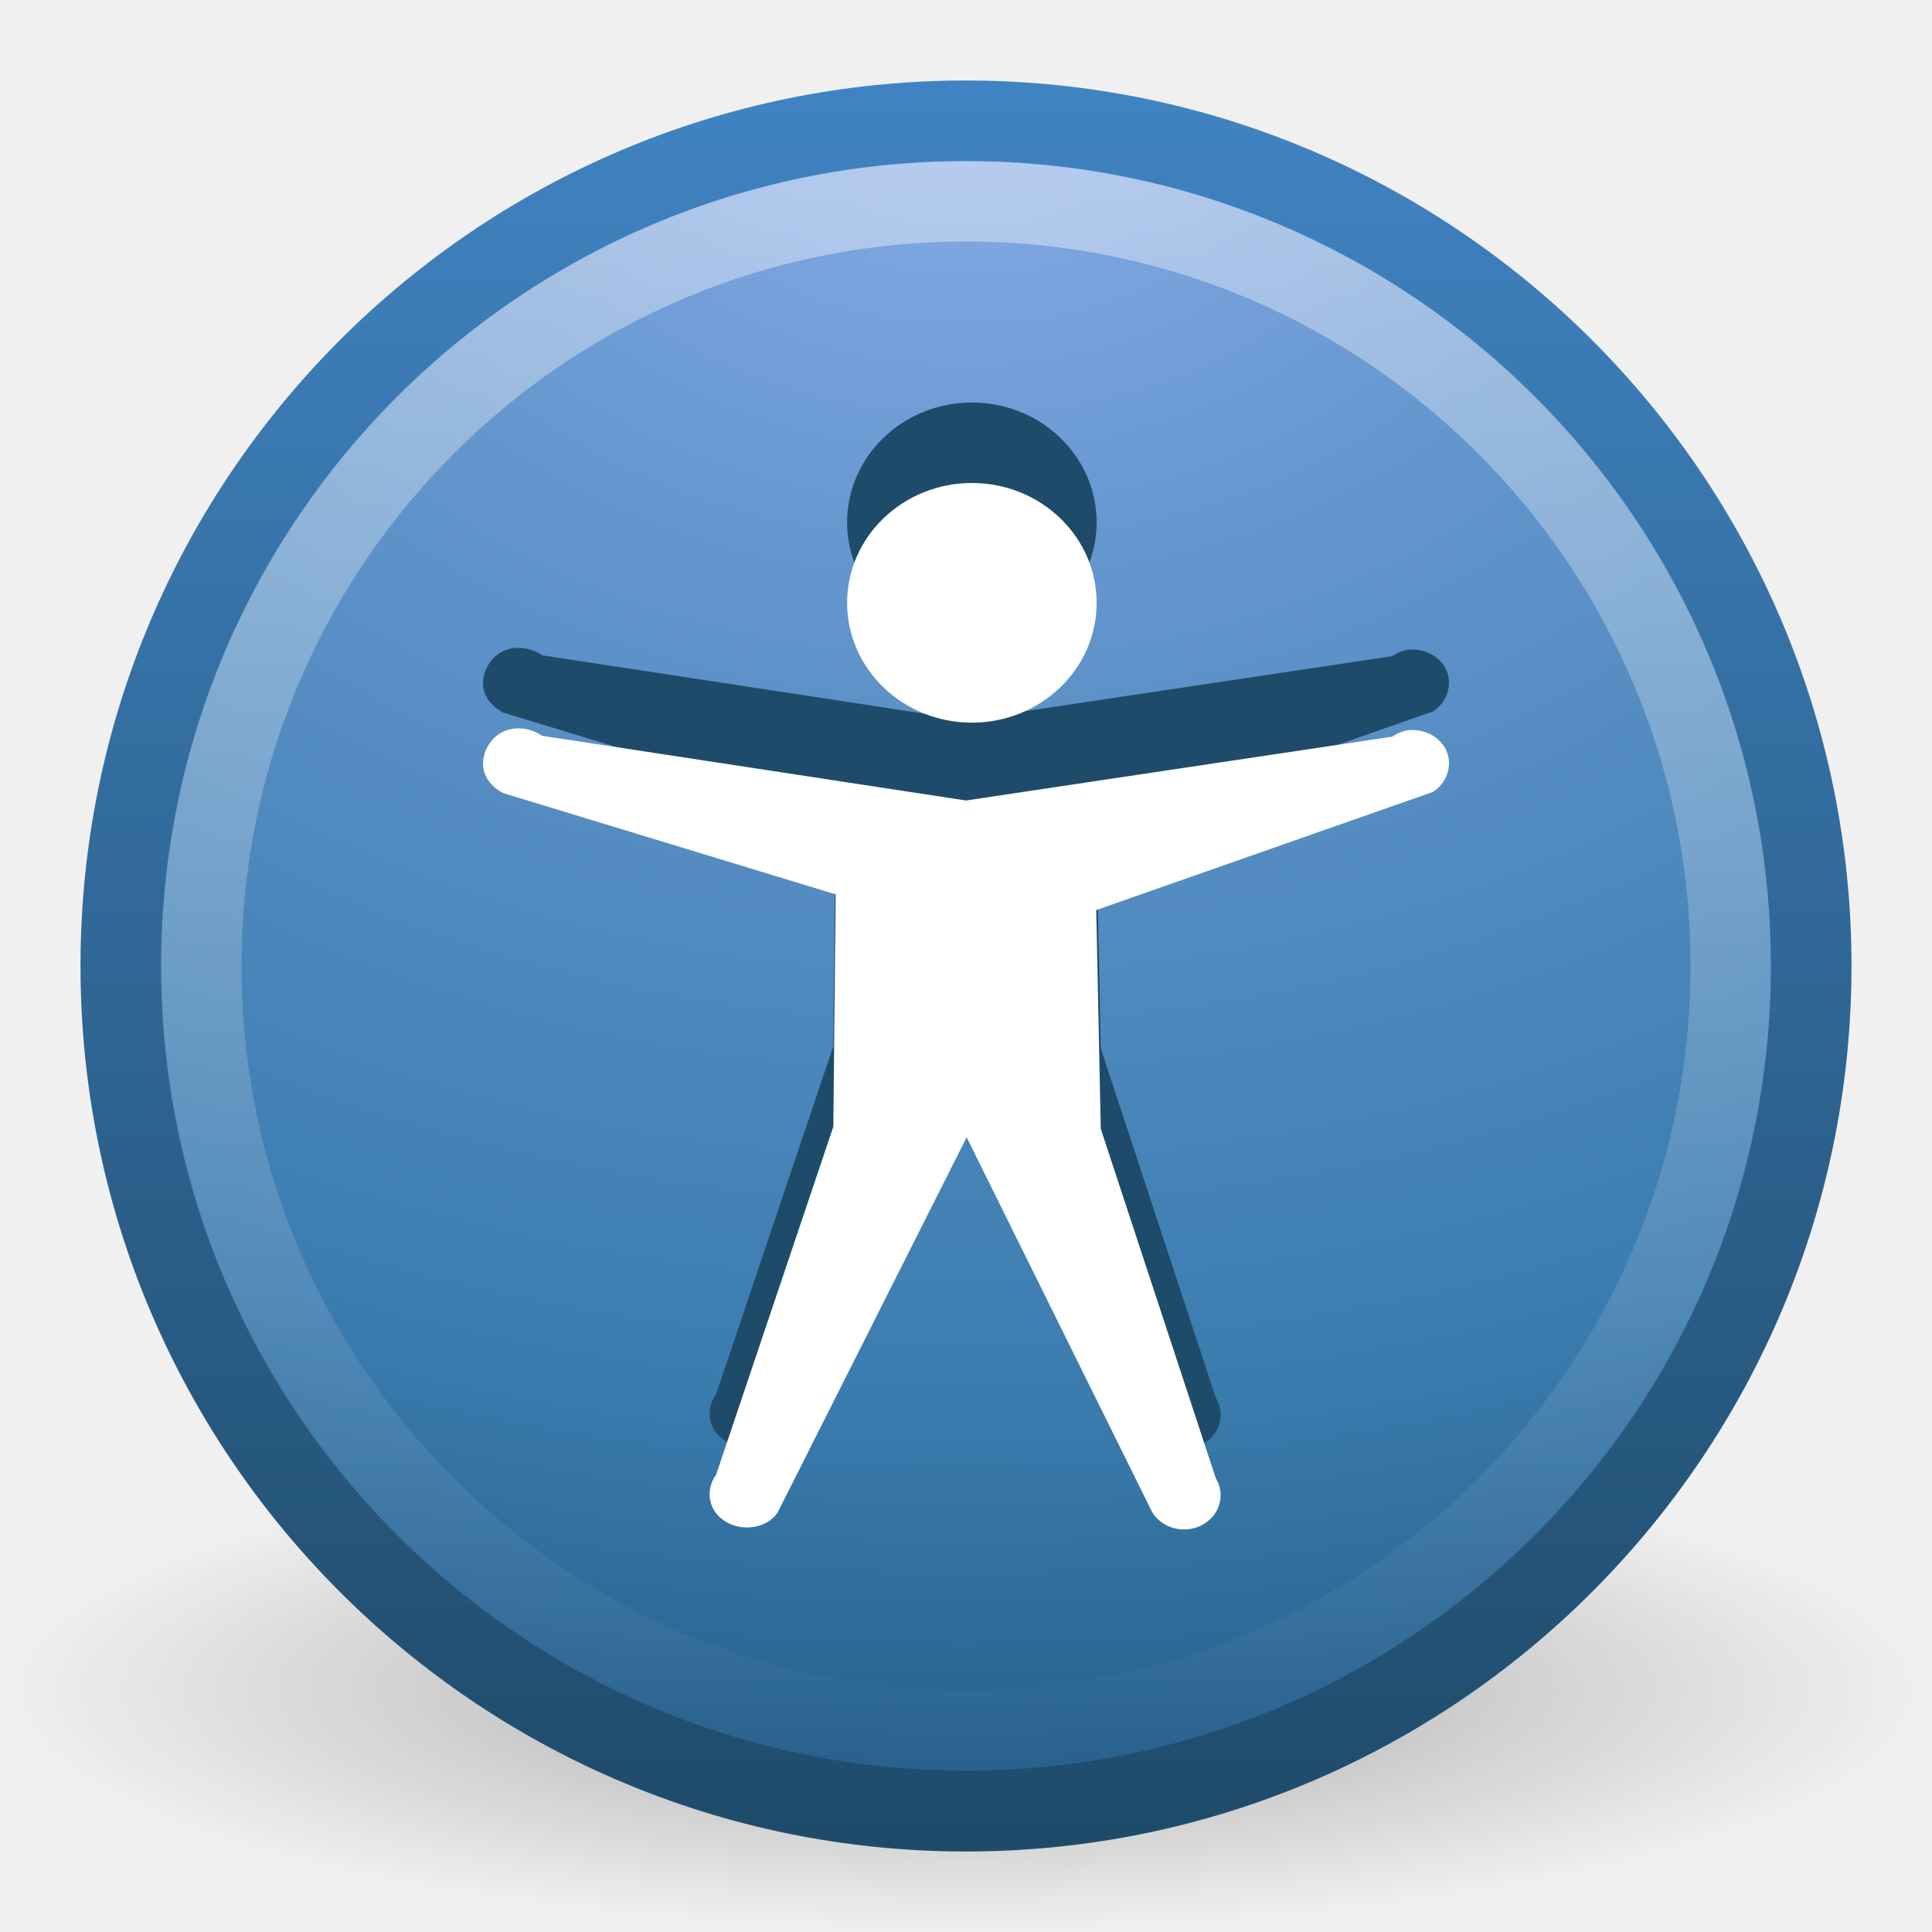
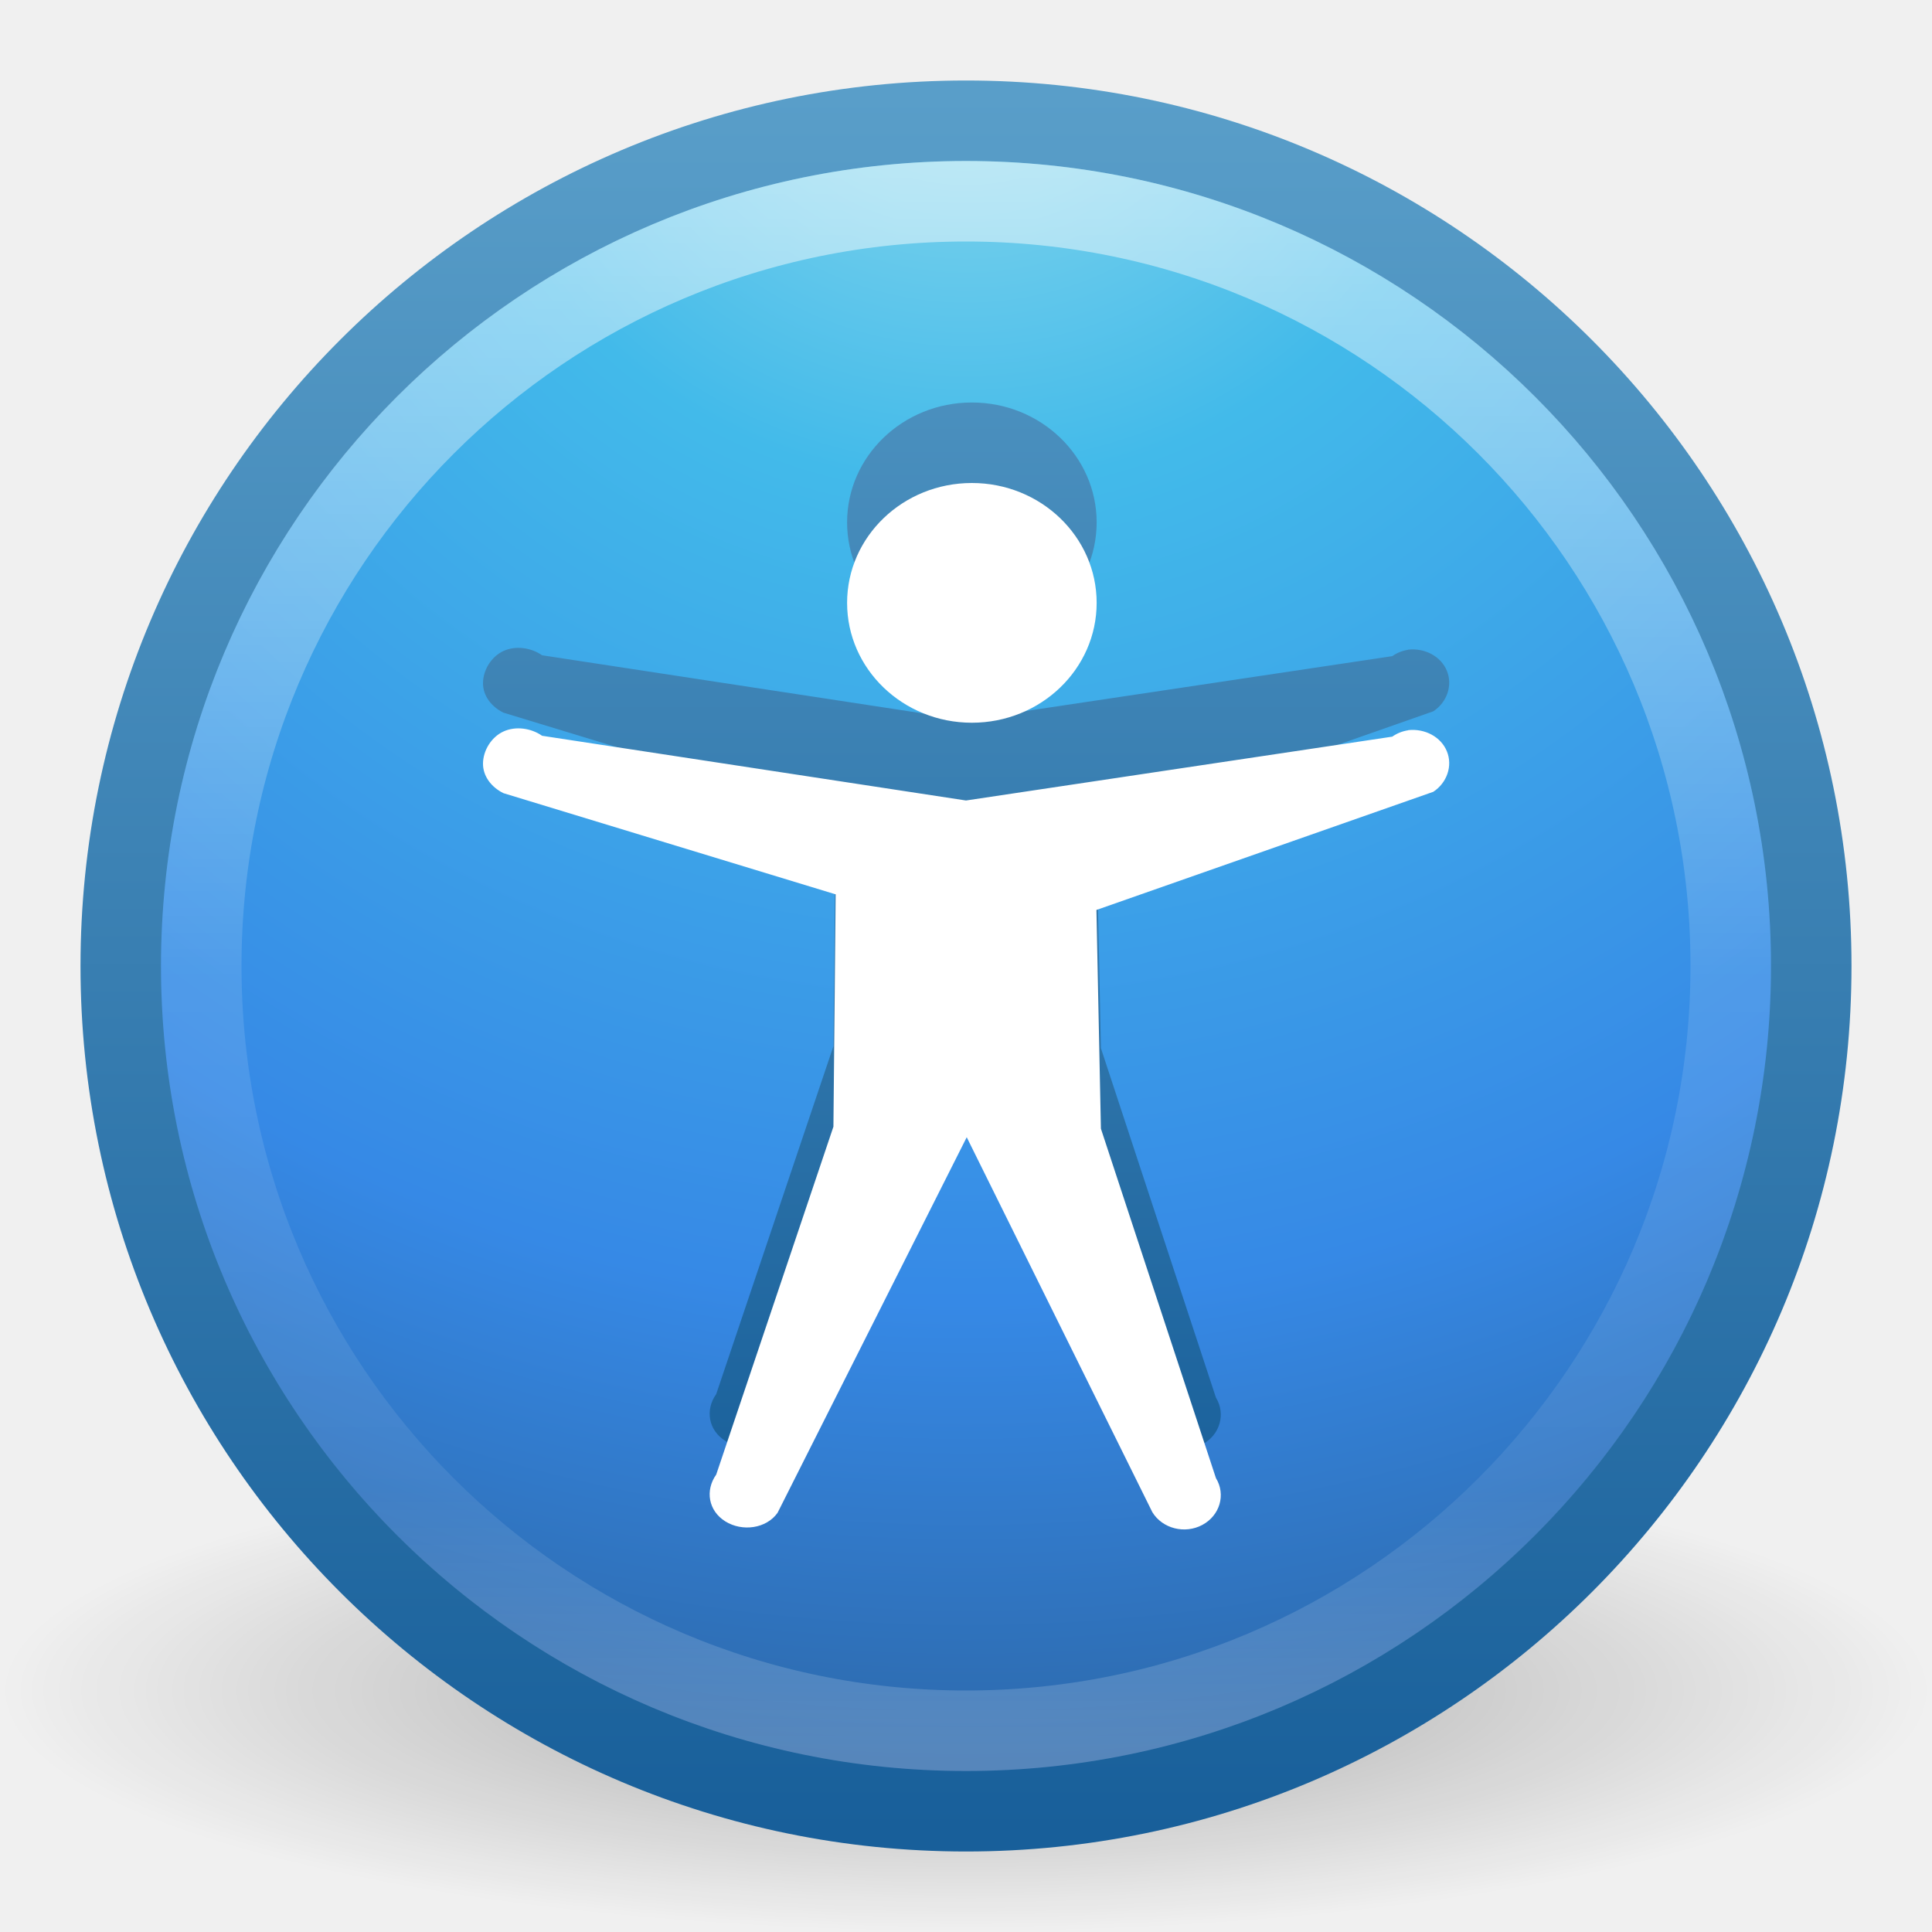
- <svg xmlns="http://www.w3.org/2000/svg" xmlns:xlink="http://www.w3.org/1999/xlink" version="1.0" width="24" height="24" id="svg3275">
-   <defs id="defs3277">
+ <svg xmlns="http://www.w3.org/2000/svg" xmlns:xlink="http://www.w3.org/1999/xlink" version="1.1" width="24" height="24" id="svg3946">
+   <defs id="defs3948">
+     <linearGradient x1="24.693" y1="34.395" x2="24.693" y2="39.174" id="linearGradient3080" xlink:href="#linearGradient4661" gradientUnits="userSpaceOnUse" gradientTransform="matrix(0.3745836,0,0,0.3881102,23.00688,11.5961)" />
+     <linearGradient id="linearGradient4661">
+       <stop id="stop4663" style="stop-color:#000000;stop-opacity:1" offset="0" />
+       <stop id="stop4665" style="stop-color:#000000;stop-opacity:0" offset="1" />
+     </linearGradient>
+     <linearGradient x1="24.693" y1="12.652" x2="24.693" y2="31.395" id="linearGradient3083" xlink:href="#linearGradient4661" gradientUnits="userSpaceOnUse" gradientTransform="matrix(0.4723974,0,0,0.474852,20.61696,8.068927)" />
+     <linearGradient x1="71.204" y1="6.238" x2="71.204" y2="44.341" id="linearGradient3090" xlink:href="#linearGradient4011" gradientUnits="userSpaceOnUse" gradientTransform="matrix(0.5135135,0,0,0.5135135,-24.83613,6.978716)" />
+     <linearGradient id="linearGradient4011">
+       <stop id="stop4013" style="stop-color:#ffffff;stop-opacity:1" offset="0" />
+       <stop id="stop4015" style="stop-color:#ffffff;stop-opacity:0.235" offset="0.508" />
+       <stop id="stop4017" style="stop-color:#ffffff;stop-opacity:0.157" offset="0.835" />
+       <stop id="stop4019" style="stop-color:#ffffff;stop-opacity:0.392" offset="1" />
+     </linearGradient>
+     <linearGradient x1="11.801" y1="19.014" x2="11.801" y2="0.864" id="linearGradient3887" xlink:href="#linearGradient3707-319-631-407-324-3-8" gradientUnits="userSpaceOnUse" gradientTransform="translate(20,8.000001)" />
+     <linearGradient id="linearGradient3707-319-631-407-324-3-8">
+       <stop id="stop3760-7-3" style="stop-color:#185f9a;stop-opacity:1" offset="0" />
+       <stop id="stop3762-8-4" style="stop-color:#599ec9;stop-opacity:1" offset="1" />
+     </linearGradient>
+     <radialGradient cx="6.069" cy="8.45" r="20" fx="6.069" fy="8.45" id="radialGradient3093" xlink:href="#linearGradient2867-449-88-871-390-598-476-591-434-148-57-177-3-8" gradientUnits="userSpaceOnUse" gradientTransform="matrix(0,1.146876,-1.213258,-3.1216191e-8,22.2518,1.056911)" />
+     <linearGradient id="linearGradient2867-449-88-871-390-598-476-591-434-148-57-177-3-8">
+       <stop id="stop3750-8-9" style="stop-color:#90dbec;stop-opacity:1" offset="0" />
+       <stop id="stop3752-3-2" style="stop-color:#42baea;stop-opacity:1" offset="0.262" />
+       <stop id="stop3754-7-2" style="stop-color:#3689e6;stop-opacity:1" offset="0.705" />
+       <stop id="stop3756-9-3" style="stop-color:#2b63a0;stop-opacity:1" offset="1" />
+     </linearGradient>
+     <linearGradient x1="24" y1="44" x2="24" y2="3.899" id="linearGradient3095" xlink:href="#linearGradient3707-319-631-407-324-3-8" gradientUnits="userSpaceOnUse" gradientTransform="matrix(0.5385115,0,0,0.5385115,-0.924275,7.075724)" />
    <linearGradient id="linearGradient8838">
      <stop id="stop8840" style="stop-color:#000000;stop-opacity:1" offset="0" />
      <stop id="stop8842" style="stop-color:#000000;stop-opacity:0" offset="1" />
    </linearGradient>
-     <radialGradient cx="62.625" cy="4.625" r="10.625" fx="62.625" fy="4.625" id="radialGradient2501" xlink:href="#linearGradient8838" gradientUnits="userSpaceOnUse" gradientTransform="matrix(1.129412,0,0,0.2823525,-58.72941,19.69412)" />
-     <linearGradient id="linearGradient2490-182-124">
-       <stop id="stop2788" style="stop-color:#1f4b6a;stop-opacity:1" offset="0" />
-       <stop id="stop2790" style="stop-color:#4083c2;stop-opacity:1" offset="1" />
+     <radialGradient cx="62.625" cy="4.625" r="10.625" fx="62.625" fy="4.625" id="radialGradient3944" xlink:href="#linearGradient8838" gradientUnits="userSpaceOnUse" gradientTransform="matrix(1.129412,0,0,0.2823525,-58.72941,27.69412)" />
+     <linearGradient x1="11.801" y1="19.014" x2="11.801" y2="0.864" id="linearGradient3887-6" xlink:href="#linearGradient3707-319-631-407-324-3-8-4" gradientUnits="userSpaceOnUse" gradientTransform="translate(20,8.000001)" />
+     <linearGradient id="linearGradient3707-319-631-407-324-3-8-4">
+       <stop id="stop3760-7-3-9" style="stop-color:#185f9a;stop-opacity:1" offset="0" />
+       <stop id="stop3762-8-4-5" style="stop-color:#599ec9;stop-opacity:1" offset="1" />
    </linearGradient>
-     <linearGradient x1="18.379" y1="44.98" x2="18.379" y2="3.082" id="linearGradient2498" xlink:href="#linearGradient2490-182-124" gradientUnits="userSpaceOnUse" gradientTransform="matrix(0.5160413,0,0,0.5160413,-0.384991,-0.3849911)" />
-     <linearGradient id="linearGradient3242-187-536">
-       <stop id="stop2778" style="stop-color:#8badea;stop-opacity:1" offset="0" />
-       <stop id="stop2780" style="stop-color:#6396cd;stop-opacity:1" offset="0.262" />
-       <stop id="stop2782" style="stop-color:#3b7caf;stop-opacity:1" offset="0.661" />
-       <stop id="stop2784" style="stop-color:#194c70;stop-opacity:1" offset="1" />
-     </linearGradient>
-     <radialGradient cx="23.896" cy="3.99" r="20.397" fx="23.896" fy="3.99" id="radialGradient2496" xlink:href="#linearGradient3242-187-536" gradientUnits="userSpaceOnUse" gradientTransform="matrix(0,1.231614,-1.625708,0,18.48658,-28.72078)" />
-     <linearGradient id="linearGradient4873">
-       <stop id="stop4875" style="stop-color:#ffffff;stop-opacity:1" offset="0" />
-       <stop id="stop4877" style="stop-color:#ffffff;stop-opacity:0" offset="1" />
-     </linearGradient>
-     <linearGradient x1="63.397" y1="-12.489" x2="63.397" y2="5.468" id="linearGradient2493" xlink:href="#linearGradient4873" gradientUnits="userSpaceOnUse" gradientTransform="matrix(1.086273,0,0,1.086248,-55.56661,15.81364)" />
-     <linearGradient xlink:href="#linearGradient4873" id="linearGradient2407" gradientUnits="userSpaceOnUse" gradientTransform="matrix(1.086273,0,0,1.086248,-55.56661,15.81364)" x1="63.397" y1="-12.489" x2="63.397" y2="5.468" />
-     <radialGradient xlink:href="#linearGradient3242-187-536" id="radialGradient2410" gradientUnits="userSpaceOnUse" gradientTransform="matrix(0,1.231614,-1.625708,0,18.48658,-28.72078)" cx="23.896" cy="3.99" fx="23.896" fy="3.99" r="20.397" />
-     <linearGradient xlink:href="#linearGradient2490-182-124" id="linearGradient2412" gradientUnits="userSpaceOnUse" gradientTransform="matrix(0.5160413,0,0,0.5160413,-0.384991,-0.3849911)" x1="18.379" y1="44.98" x2="18.379" y2="3.082" />
-     <radialGradient xlink:href="#linearGradient8838" id="radialGradient2415" gradientUnits="userSpaceOnUse" gradientTransform="matrix(1.129412,0,0,0.2823525,-58.72941,19.69412)" cx="62.625" cy="4.625" fx="62.625" fy="4.625" r="10.625" />
  </defs>
-   <path style="opacity:0.3;fill:url(#radialGradient2415);fill-opacity:1;fill-rule:evenodd;stroke:none;stroke-width:1;stroke-linecap:butt;stroke-linejoin:round;marker:none;marker-start:none;marker-mid:none;marker-end:none;stroke-miterlimit:4;stroke-dasharray:none;stroke-dashoffset:0;stroke-opacity:1;visibility:visible;display:inline;overflow:visible" id="path8836" d="M 24,21 C 24,22.657 18.627,24 12,24 C 5.373,24 -2.5e-07,22.657 -2.5e-07,21 C -2.5e-07,19.343 5.373,18 12,18 C 18.627,18 24,19.343 24,21 L 24,21 z" />
-   <path style="fill:url(#radialGradient2410);fill-opacity:1;stroke:url(#linearGradient2412);stroke-width:1.004;stroke-linecap:round;stroke-linejoin:round;stroke-miterlimit:4;stroke-dasharray:none;stroke-dashoffset:0;stroke-opacity:1" id="path2555" d="M 12,1.502 C 6.207,1.502 1.502,6.207 1.502,12 C 1.502,17.793 6.207,22.498 12,22.498 C 17.793,22.498 22.498,17.793 22.498,12 C 22.498,6.207 17.793,1.502 12,1.502 z" />
-   <path style="opacity:0.4;fill:none;fill-opacity:1;fill-rule:nonzero;stroke:url(#linearGradient2407);stroke-width:1;stroke-miterlimit:4;stroke-dasharray:none;stroke-opacity:1" id="path2463" d="M 21.5,12 C 21.5,17.247 17.246,21.5 12,21.5 C 6.753,21.5 2.5,17.246 2.5,12 C 2.5,6.753 6.753,2.5 12,2.5 C 17.246,2.5 21.5,6.753 21.5,12 L 21.5,12 z" />
-   <path style="opacity:1;fill:#1f4b6a;fill-opacity:1;stroke:none;color:#000000;fill-rule:nonzero;stroke-width:1;stroke-linecap:butt;stroke-linejoin:miter;marker:none;marker-start:none;marker-mid:none;marker-end:none;stroke-miterlimit:4;stroke-dasharray:none;stroke-dashoffset:0;stroke-opacity:1;visibility:visible;display:inline;overflow:visible;enable-background:accumulate" id="path2503" d="M 13.623,6.489 C 13.623,7.31 12.929,7.977 12.073,7.977 C 11.218,7.977 10.523,7.31 10.523,6.489 C 10.523,5.667 11.218,5 12.073,5 C 12.929,5 13.623,5.667 13.623,6.489 z M 17.492,8.071 C 17.42,8.083 17.353,8.11 17.295,8.151 L 12,8.944 L 6.734,8.14 C 6.597,8.045 6.406,8.017 6.254,8.087 C 6.102,8.157 6.002,8.324 6,8.483 C 5.998,8.642 6.104,8.779 6.254,8.853 L 10.381,10.11 L 10.352,12.996 L 8.896,17.318 C 8.756,17.515 8.799,17.768 9.009,17.899 C 9.219,18.03 9.518,17.99 9.658,17.793 L 12.008,13.128 L 14.313,17.785 C 14.438,17.99 14.716,18.06 14.934,17.944 C 15.152,17.827 15.228,17.567 15.103,17.363 L 13.674,13.022 L 13.618,10.305 L 17.802,8.837 C 17.972,8.726 18.045,8.516 17.972,8.336 C 17.898,8.155 17.697,8.05 17.492,8.071 L 17.492,8.071 z" />
-   <path style="fill:#ffffff;fill-opacity:1;stroke:none" id="path6668" d="M 13.623,7.489 C 13.623,8.31 12.929,8.977 12.073,8.977 C 11.218,8.977 10.523,8.31 10.523,7.489 C 10.523,6.667 11.218,6 12.073,6 C 12.929,6 13.623,6.667 13.623,7.489 z M 17.492,9.071 C 17.42,9.083 17.353,9.11 17.295,9.151 L 12,9.944 L 6.734,9.14 C 6.597,9.045 6.406,9.017 6.254,9.087 C 6.102,9.157 6.002,9.324 6,9.483 C 5.998,9.642 6.104,9.779 6.254,9.853 L 10.381,11.11 L 10.352,13.996 L 8.896,18.318 C 8.756,18.515 8.799,18.768 9.009,18.899 C 9.219,19.03 9.518,18.99 9.658,18.793 L 12.008,14.128 L 14.313,18.785 C 14.438,18.99 14.716,19.06 14.934,18.944 C 15.152,18.827 15.228,18.567 15.103,18.363 L 13.674,14.022 L 13.618,11.305 L 17.802,9.837 C 17.972,9.726 18.045,9.516 17.972,9.336 C 17.898,9.155 17.697,9.05 17.492,9.071 L 17.492,9.071 z" />
+   <g transform="translate(0,-8)" id="layer1">
+     <path d="m 24,29 c 0,1.657 -5.373,3 -12,3 C 5.373,32 -2.5e-7,30.657 -2.5e-7,29 -2.5e-7,27.343 5.373,26 12,26 c 6.627,0 12,1.343 12,3 l 0,0 z" id="path8836" style="opacity:0.3;fill:url(#radialGradient3944);fill-opacity:1;fill-rule:evenodd;stroke:none;stroke-width:1;marker:none;visibility:visible;display:inline;overflow:visible" />
+     <path d="M 12,9.5 C 6.206,9.5 1.5,14.206 1.5,20 c 0,5.794 4.706,10.5 10.5,10.5 C 17.794,30.5 22.5,25.794 22.5,20 22.5,14.206 17.794,9.5 12,9.5 z" id="path2555-7" style="color:#000000;fill:url(#radialGradient3093);fill-opacity:1;fill-rule:nonzero;stroke:url(#linearGradient3095);stroke-width:1;stroke-linecap:round;stroke-linejoin:round;stroke-miterlimit:4;stroke-opacity:1;stroke-dasharray:none;stroke-dashoffset:0;marker:none;visibility:visible;display:inline;overflow:visible;enable-background:accumulate" />
+     <path d="M 21.5,20 C 21.5,25.247 17.246,29.5 12,29.5 6.753,29.5 2.5,25.246 2.5,20 c 0,-5.247 4.253,-9.5 9.5,-9.5 5.246,0 9.5,4.253 9.5,9.5 l 0,0 z" id="path8655-6" style="opacity:0.5;color:#000000;fill:none;stroke:url(#linearGradient3090);stroke-width:1;stroke-linecap:round;stroke-linejoin:round;stroke-miterlimit:4;stroke-opacity:1;stroke-dasharray:none;stroke-dashoffset:0;marker:none;visibility:visible;display:inline;overflow:visible;enable-background:accumulate" />
+     <path d="m 13.623,14.489 c 0,0.822 -0.694,1.489 -1.55,1.489 -0.856,0 -1.55,-0.667 -1.55,-1.489 0,-0.822 0.694,-1.489 1.55,-1.489 0.856,0 1.55,0.667 1.55,1.489 z m 3.869,1.583 c -0.072,0.011 -0.139,0.038 -0.197,0.079 l -5.295,0.793 -5.266,-0.804 c -0.136,-0.095 -0.328,-0.123 -0.48,-0.053 -0.152,0.07 -0.252,0.237 -0.254,0.396 -0.002,0.159 0.104,0.296 0.254,0.37 l 4.127,1.257 -0.028,2.886 -1.456,4.322 c -0.14,0.197 -0.097,0.45 0.113,0.581 0.21,0.131 0.509,0.091 0.649,-0.106 l 2.35,-4.666 2.306,4.658 c 0.125,0.204 0.403,0.275 0.621,0.158 0.218,-0.117 0.294,-0.377 0.169,-0.581 l -1.429,-4.341 -0.056,-2.717 4.185,-1.468 c 0.169,-0.111 0.243,-0.321 0.169,-0.502 -0.073,-0.181 -0.274,-0.286 -0.48,-0.264 l 1.5e-5,0 z" id="path2503" style="color:#000000;fill:url(#linearGradient3887-6);fill-opacity:1;fill-rule:nonzero;stroke:none;stroke-width:1;marker:none;visibility:visible;display:inline;overflow:visible;enable-background:accumulate" />
+     <path d="m 13.623,15.489 c 0,0.822 -0.694,1.489 -1.55,1.489 -0.856,0 -1.55,-0.667 -1.55,-1.489 0,-0.822 0.694,-1.489 1.55,-1.489 0.856,0 1.55,0.667 1.55,1.489 z m 3.869,1.583 c -0.072,0.011 -0.139,0.038 -0.197,0.079 l -5.295,0.793 -5.266,-0.804 c -0.136,-0.095 -0.328,-0.123 -0.48,-0.053 -0.152,0.07 -0.252,0.237 -0.254,0.396 -0.002,0.159 0.104,0.296 0.254,0.37 l 4.127,1.257 -0.028,2.886 -1.456,4.322 c -0.14,0.197 -0.097,0.45 0.113,0.581 0.21,0.131 0.509,0.091 0.649,-0.106 l 2.35,-4.666 2.306,4.658 c 0.125,0.204 0.403,0.275 0.621,0.158 0.218,-0.117 0.294,-0.377 0.169,-0.581 l -1.429,-4.341 -0.056,-2.717 4.185,-1.468 c 0.169,-0.111 0.243,-0.321 0.169,-0.502 -0.073,-0.181 -0.274,-0.286 -0.48,-0.264 l 1.5e-5,0 z" id="path6668" style="fill:#ffffff;fill-opacity:1;stroke:none" />
+   </g>
</svg>
